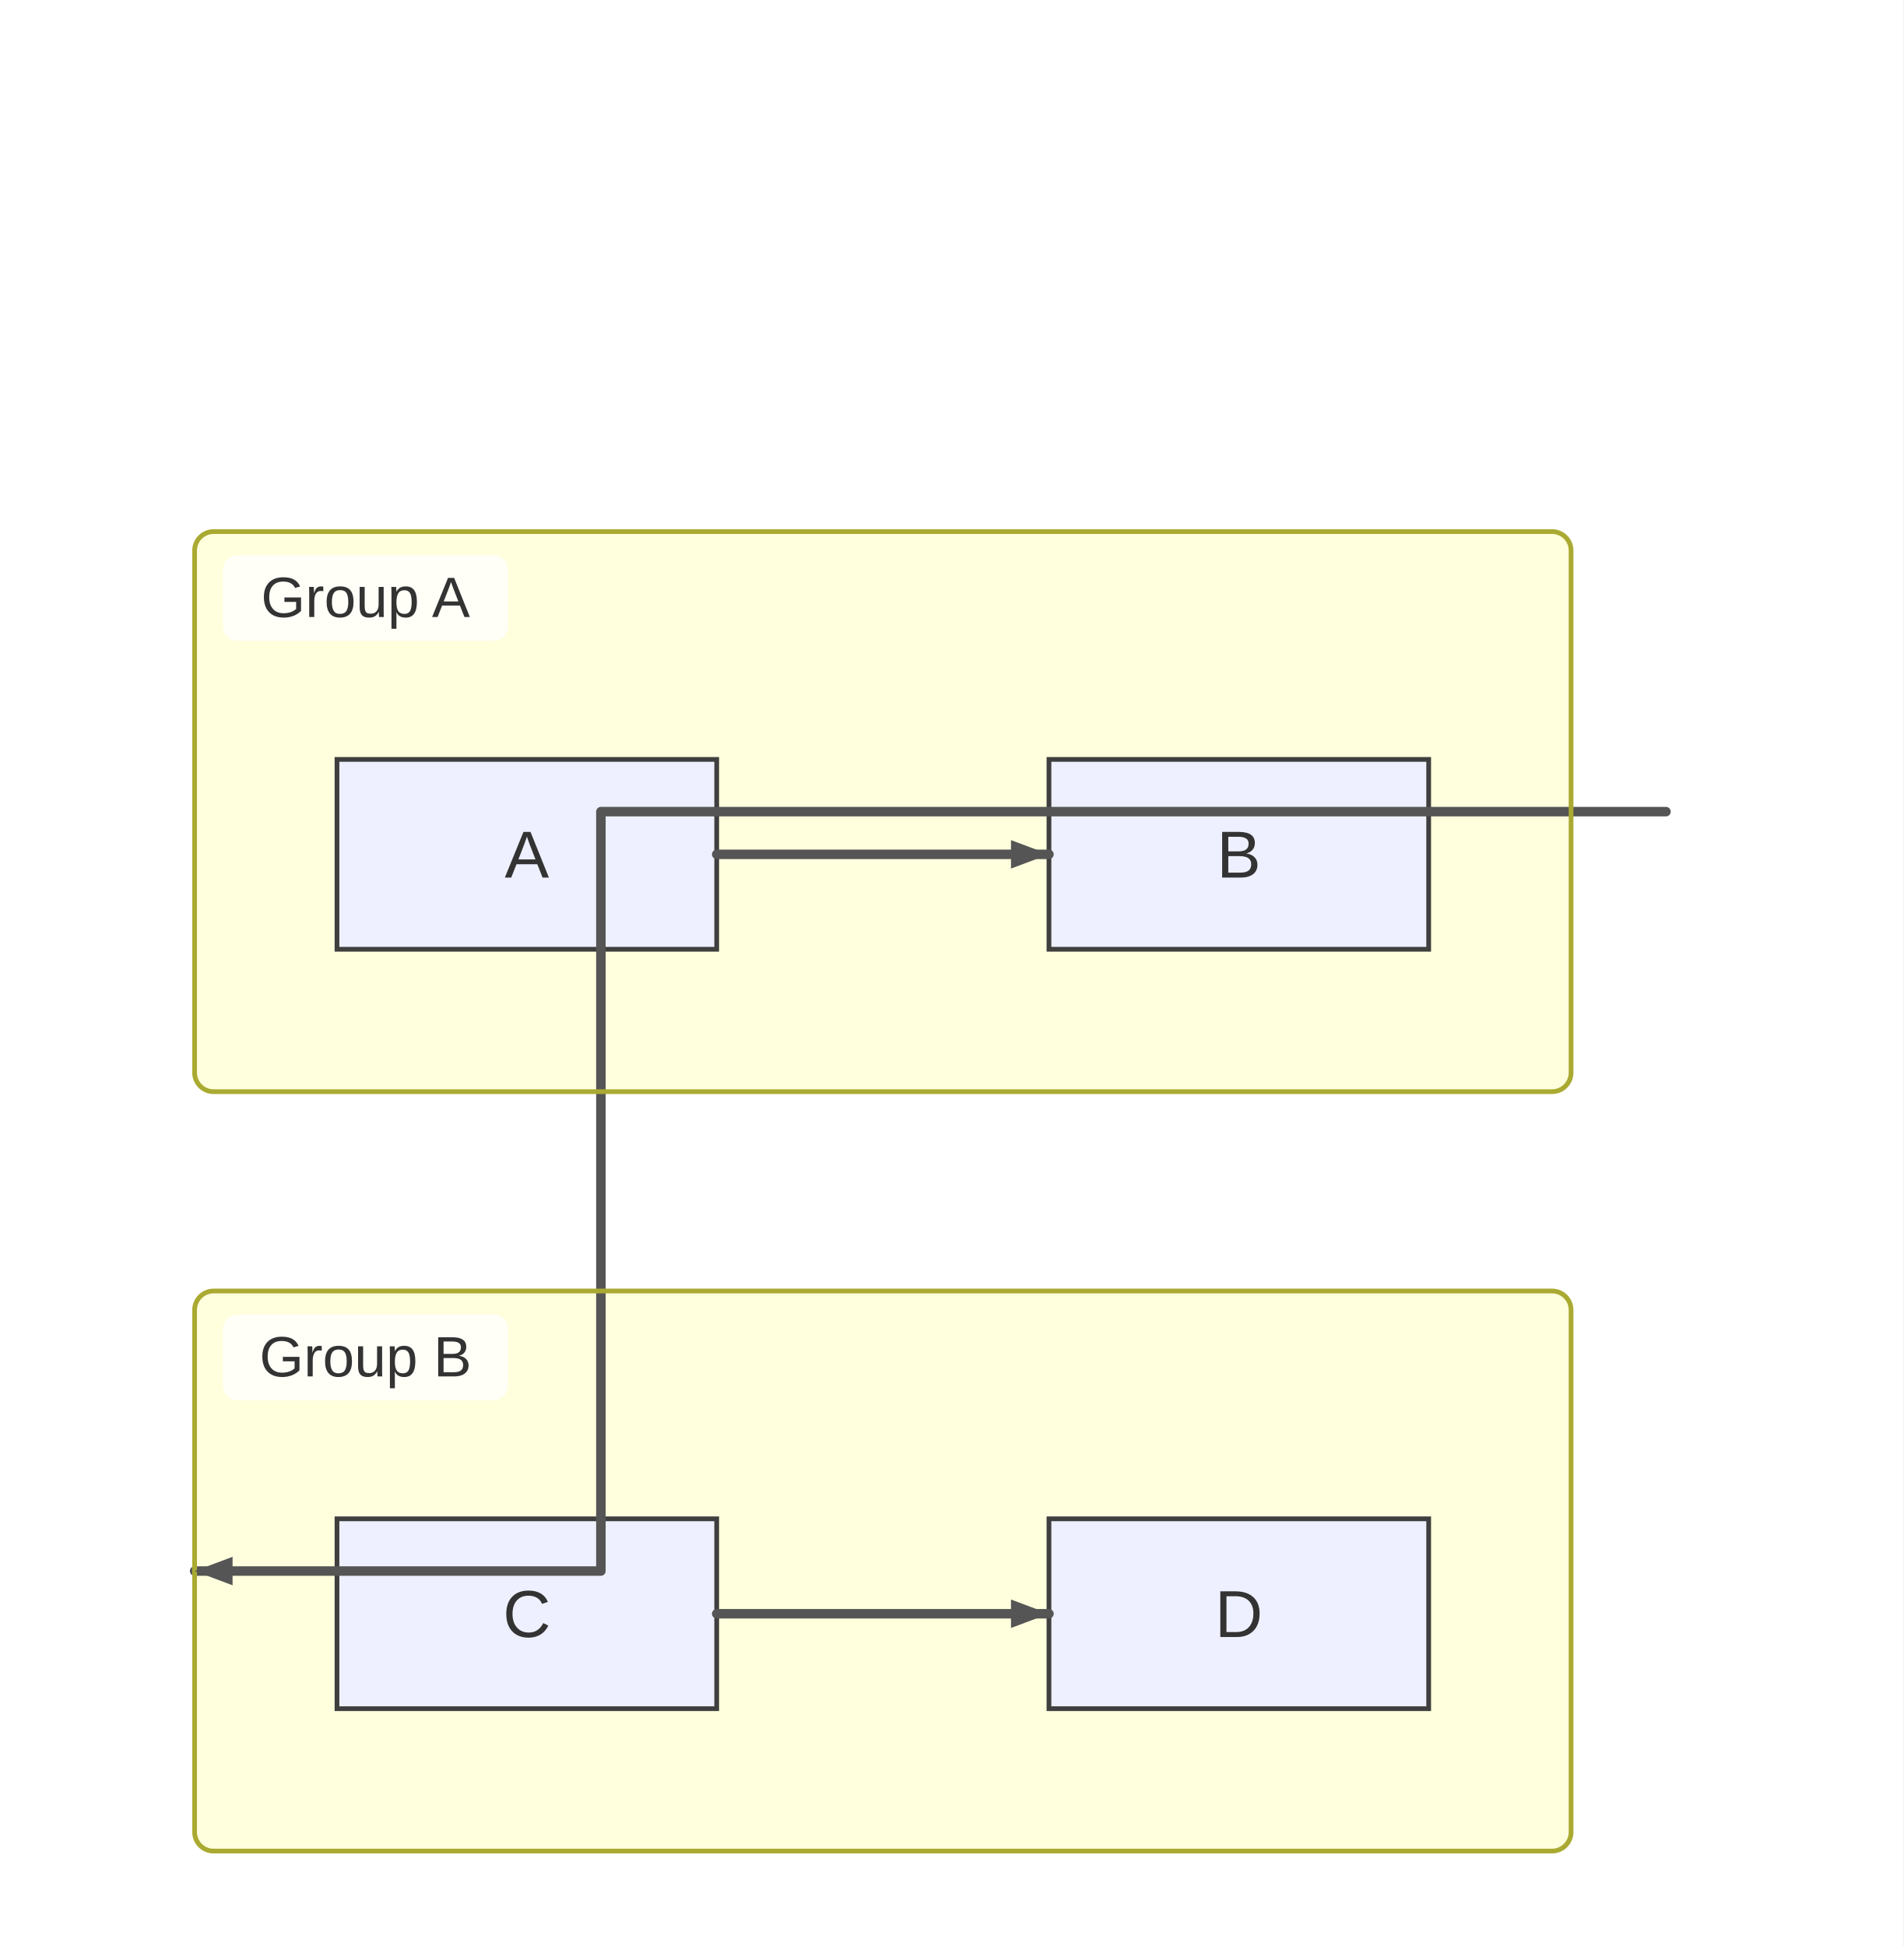
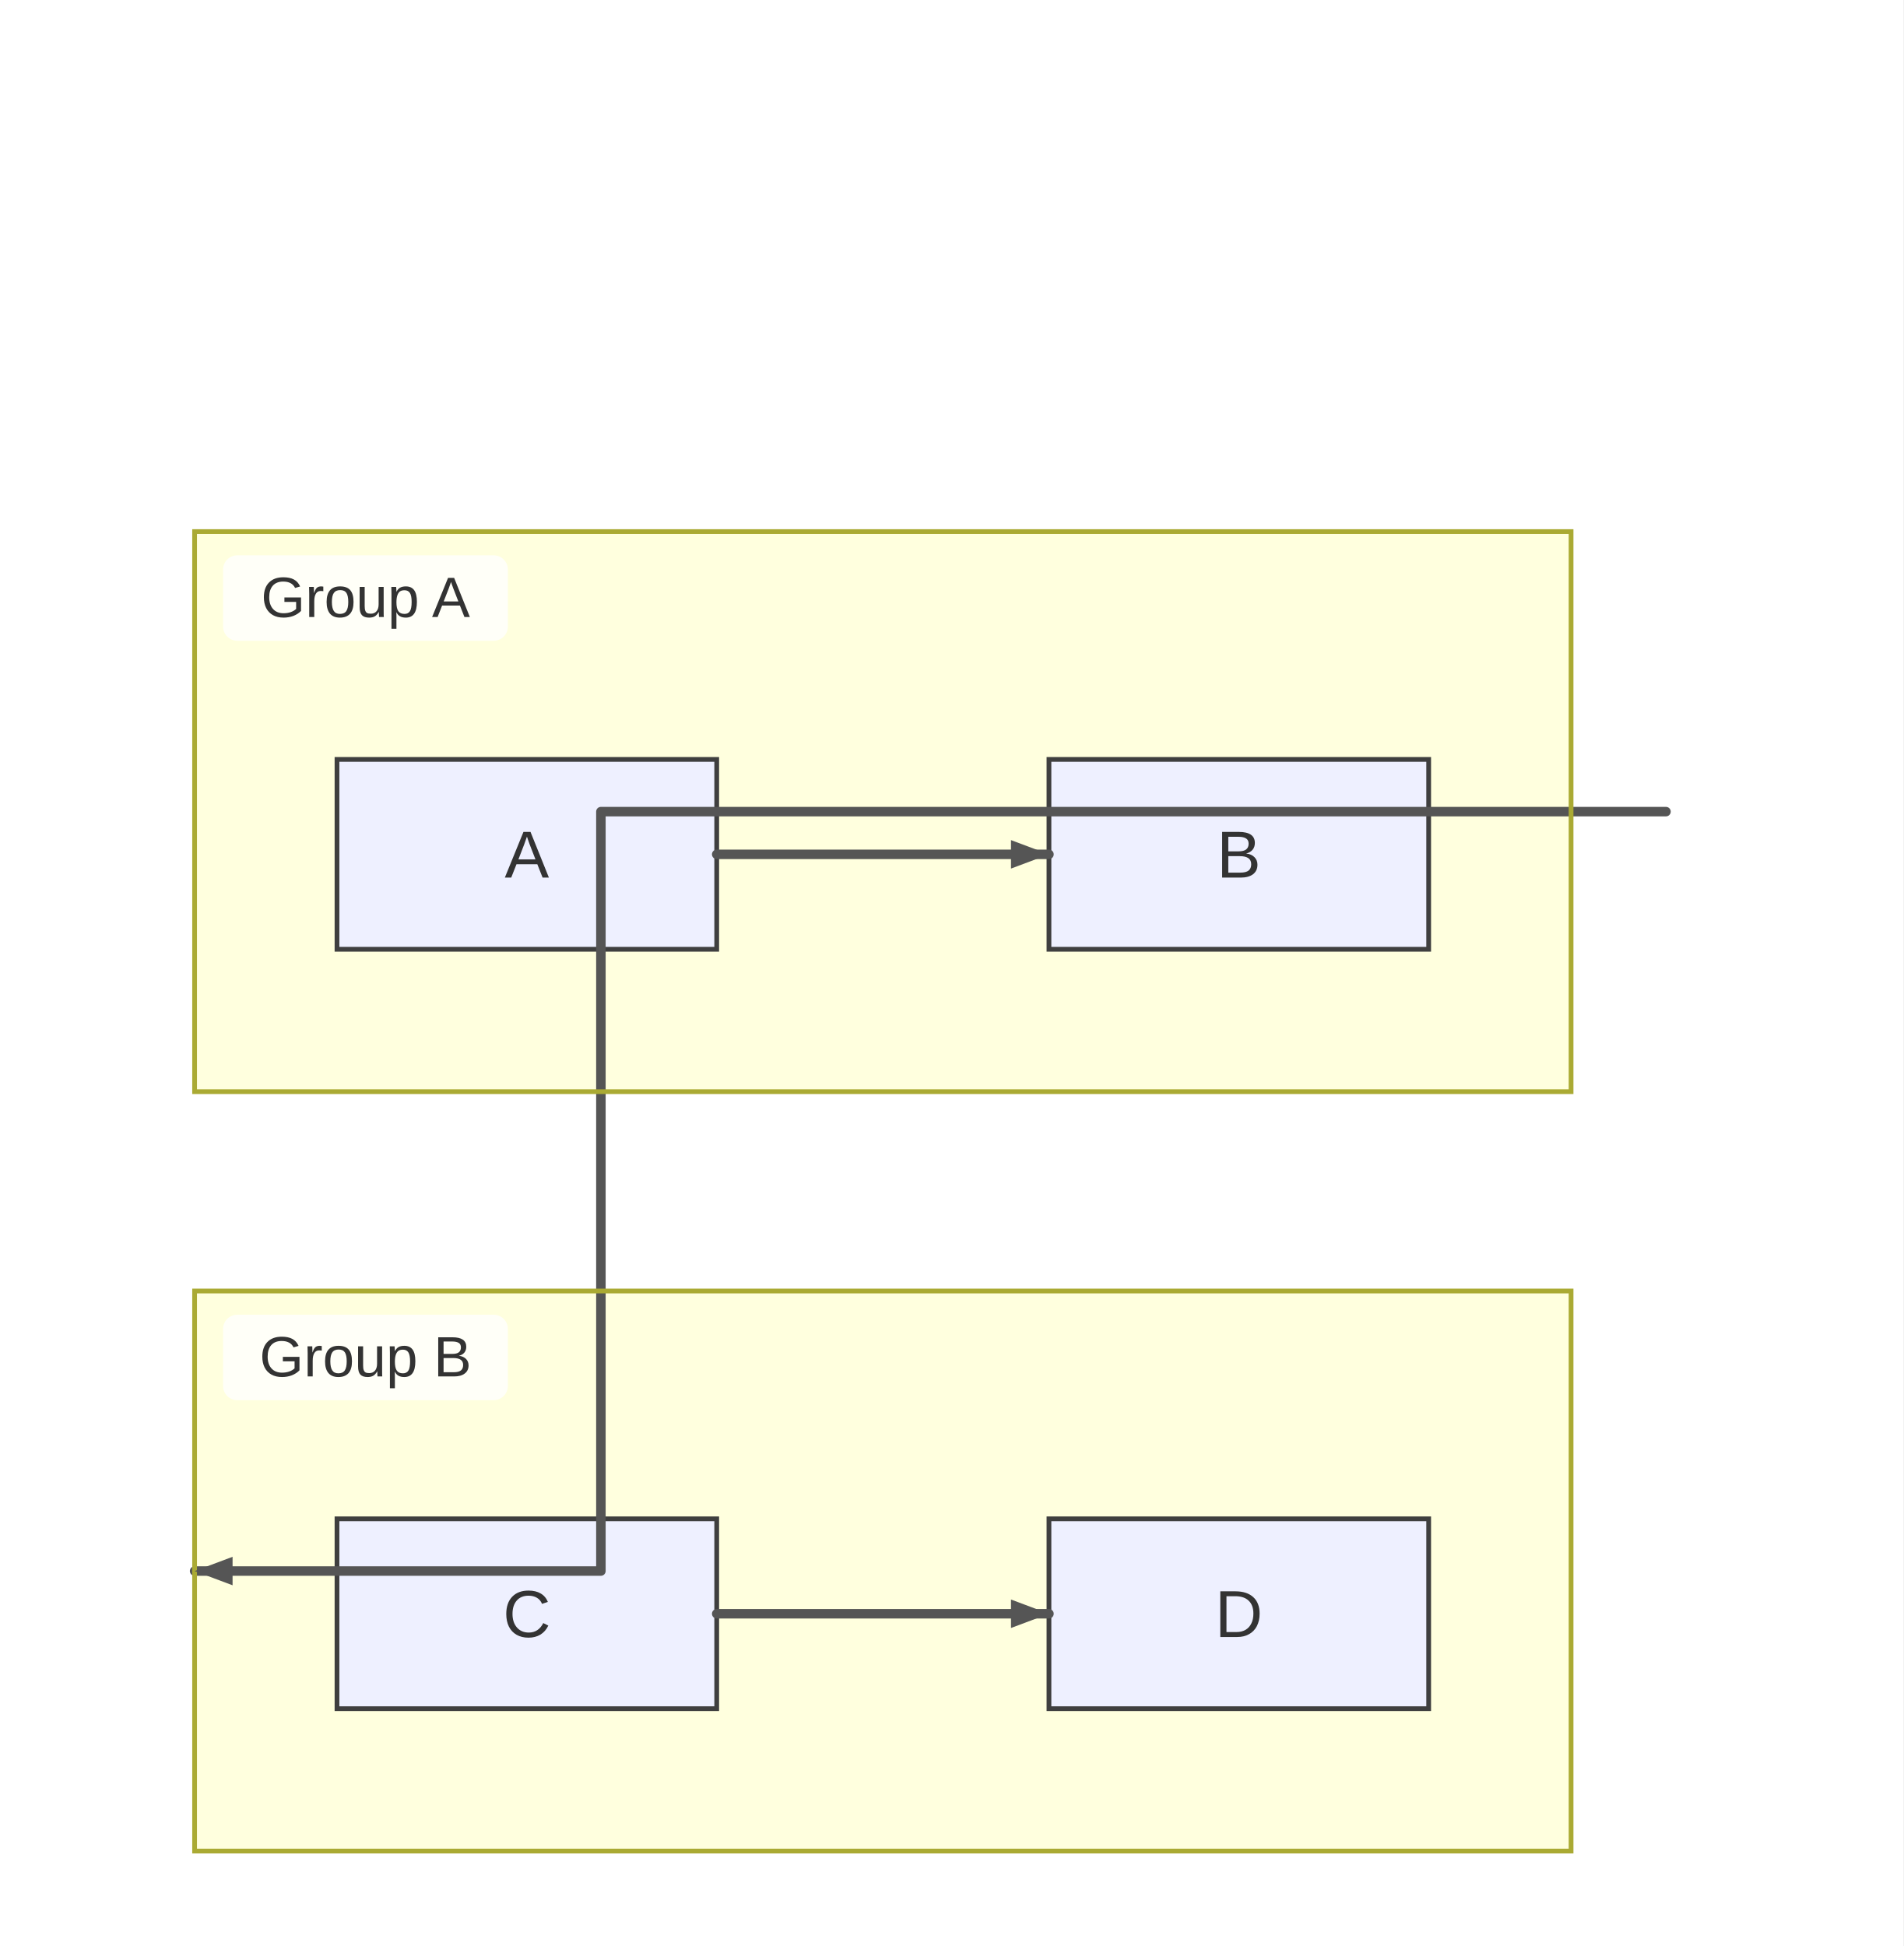
<svg xmlns="http://www.w3.org/2000/svg" width="401" height="410" viewBox="0 0 401 410">
  <rect x="0" y="0" width="401" height="410" fill="#ffffff" />
  <style>
      .node-shape { fill: #eef0ff; stroke: #3f3f3f; stroke-width: 1px; }
      .node-label { fill: #333; font-family: Arial, sans-serif; font-size: 14px; }
      .edge-path { stroke: #555555; stroke-width: 2px; fill: none; }
      .edge-label-bg { fill: rgba(232,232,232, 0.8); opacity: 0.5; }
      .edge-label-text { fill: #333; font-family: Arial, sans-serif; font-size: 12px; }
      /* Subgraph (cluster) styling */
      .cluster-bg { fill: #ffffde; }
      .cluster-border { fill: none; stroke: #aaaa33; stroke-width: 1px; }
      .cluster-title-bg { fill: rgba(255,255,255,0.8); }
      .cluster-label-text { fill: #333; font-family: Arial, sans-serif; font-size: 12px; }
    </style>
  <defs>
    <marker id="arrow" viewBox="0 0 11 11" markerWidth="11" markerHeight="11" refX="11" refY="6" orient="auto" markerUnits="userSpaceOnUse">
      <path d="M0,0 L0,11 L11,6 z" fill="#555555" />
    </marker>
    <marker id="circle-marker" viewBox="0 0 9 9" markerWidth="9" markerHeight="9" refX="4.5" refY="4.5" orient="auto" markerUnits="userSpaceOnUse">
      <circle cx="4.5" cy="4.5" r="4.5" fill="#555555" />
    </marker>
    <marker id="cross-marker" viewBox="0 0 12 12" markerWidth="12" markerHeight="12" refX="6" refY="6" orient="auto" markerUnits="userSpaceOnUse">
      <path d="M1.5,1.5 L10.5,10.5 M10.5,1.5 L1.5,10.5" stroke="#555555" stroke-width="2.25" />
    </marker>
  </defs>
  <g class="subgraph-bg">
    <g class="cluster-bg-layer" transform="translate(41,112)">
-       <rect class="cluster-bg" x="0" y="0" width="290" height="118" rx="4" />
+       <rect class="cluster-bg" x="0" y="0" width="290" height="118" rx="0" />
    </g>
    <g class="cluster-bg-layer" transform="translate(41,272)">
-       <rect class="cluster-bg" x="0" y="0" width="290" height="118" rx="4" />
+       <rect class="cluster-bg" x="0" y="0" width="290" height="118" rx="0" />
    </g>
  </g>
  <g id="A">
    <rect class="node-shape" x="71" y="160" width="80" height="40" rx="0" ry="0" />
    <text class="node-label" x="111" y="184.9" text-anchor="middle">A</text>
  </g>
  <g id="B">
    <rect class="node-shape" x="221" y="160" width="80" height="40" rx="0" ry="0" />
    <text class="node-label" x="261" y="184.9" text-anchor="middle">B</text>
  </g>
  <g id="C">
    <rect class="node-shape" x="71" y="320" width="80" height="40" rx="0" ry="0" />
    <text class="node-label" x="111" y="344.9" text-anchor="middle">C</text>
  </g>
  <g id="D">
    <rect class="node-shape" x="221" y="320" width="80" height="40" rx="0" ry="0" />
    <text class="node-label" x="261" y="344.9" text-anchor="middle">D</text>
  </g>
  <path class="edge-path" d="M151,180 L161,180 C173,180 205,180 211,180 L221,180" stroke-linecap="round" stroke-linejoin="round" />
  <path class="edge-path" d="M151,340 L161,340 C173,340 205,340 211,340 L221,340" stroke-linecap="round" stroke-linejoin="round" />
  <path class="edge-path" d="M331,171 L351,171 L126.6,171 L126.6,331 L41,331" stroke-linecap="round" stroke-linejoin="round" />
  <g class="cluster-overlay" transform="translate(41,112)">
-     <rect class="cluster-border" x="0" y="0" width="290" height="118" rx="4" />
+     <rect class="cluster-border" x="0" y="0" width="290" height="118" rx="0" />
    <rect class="cluster-title-bg" x="6" y="5" width="60" height="18" rx="3" />
    <text class="cluster-label-text" x="36" y="18" text-anchor="middle">Group A</text>
  </g>
  <g class="cluster-overlay" transform="translate(41,272)">
-     <rect class="cluster-border" x="0" y="0" width="290" height="118" rx="4" />
+     <rect class="cluster-border" x="0" y="0" width="290" height="118" rx="0" />
    <rect class="cluster-title-bg" x="6" y="5" width="60" height="18" rx="3" />
    <text class="cluster-label-text" x="36" y="18" text-anchor="middle">Group B</text>
  </g>
  <path d="M221,180 L213,183 L213,177 Z" fill="#555555" />
  <path d="M221,340 L213,343 L213,337 Z" fill="#555555" />
  <path d="M41,331 L49,328 L49,334 Z" fill="#555555" />
</svg>
